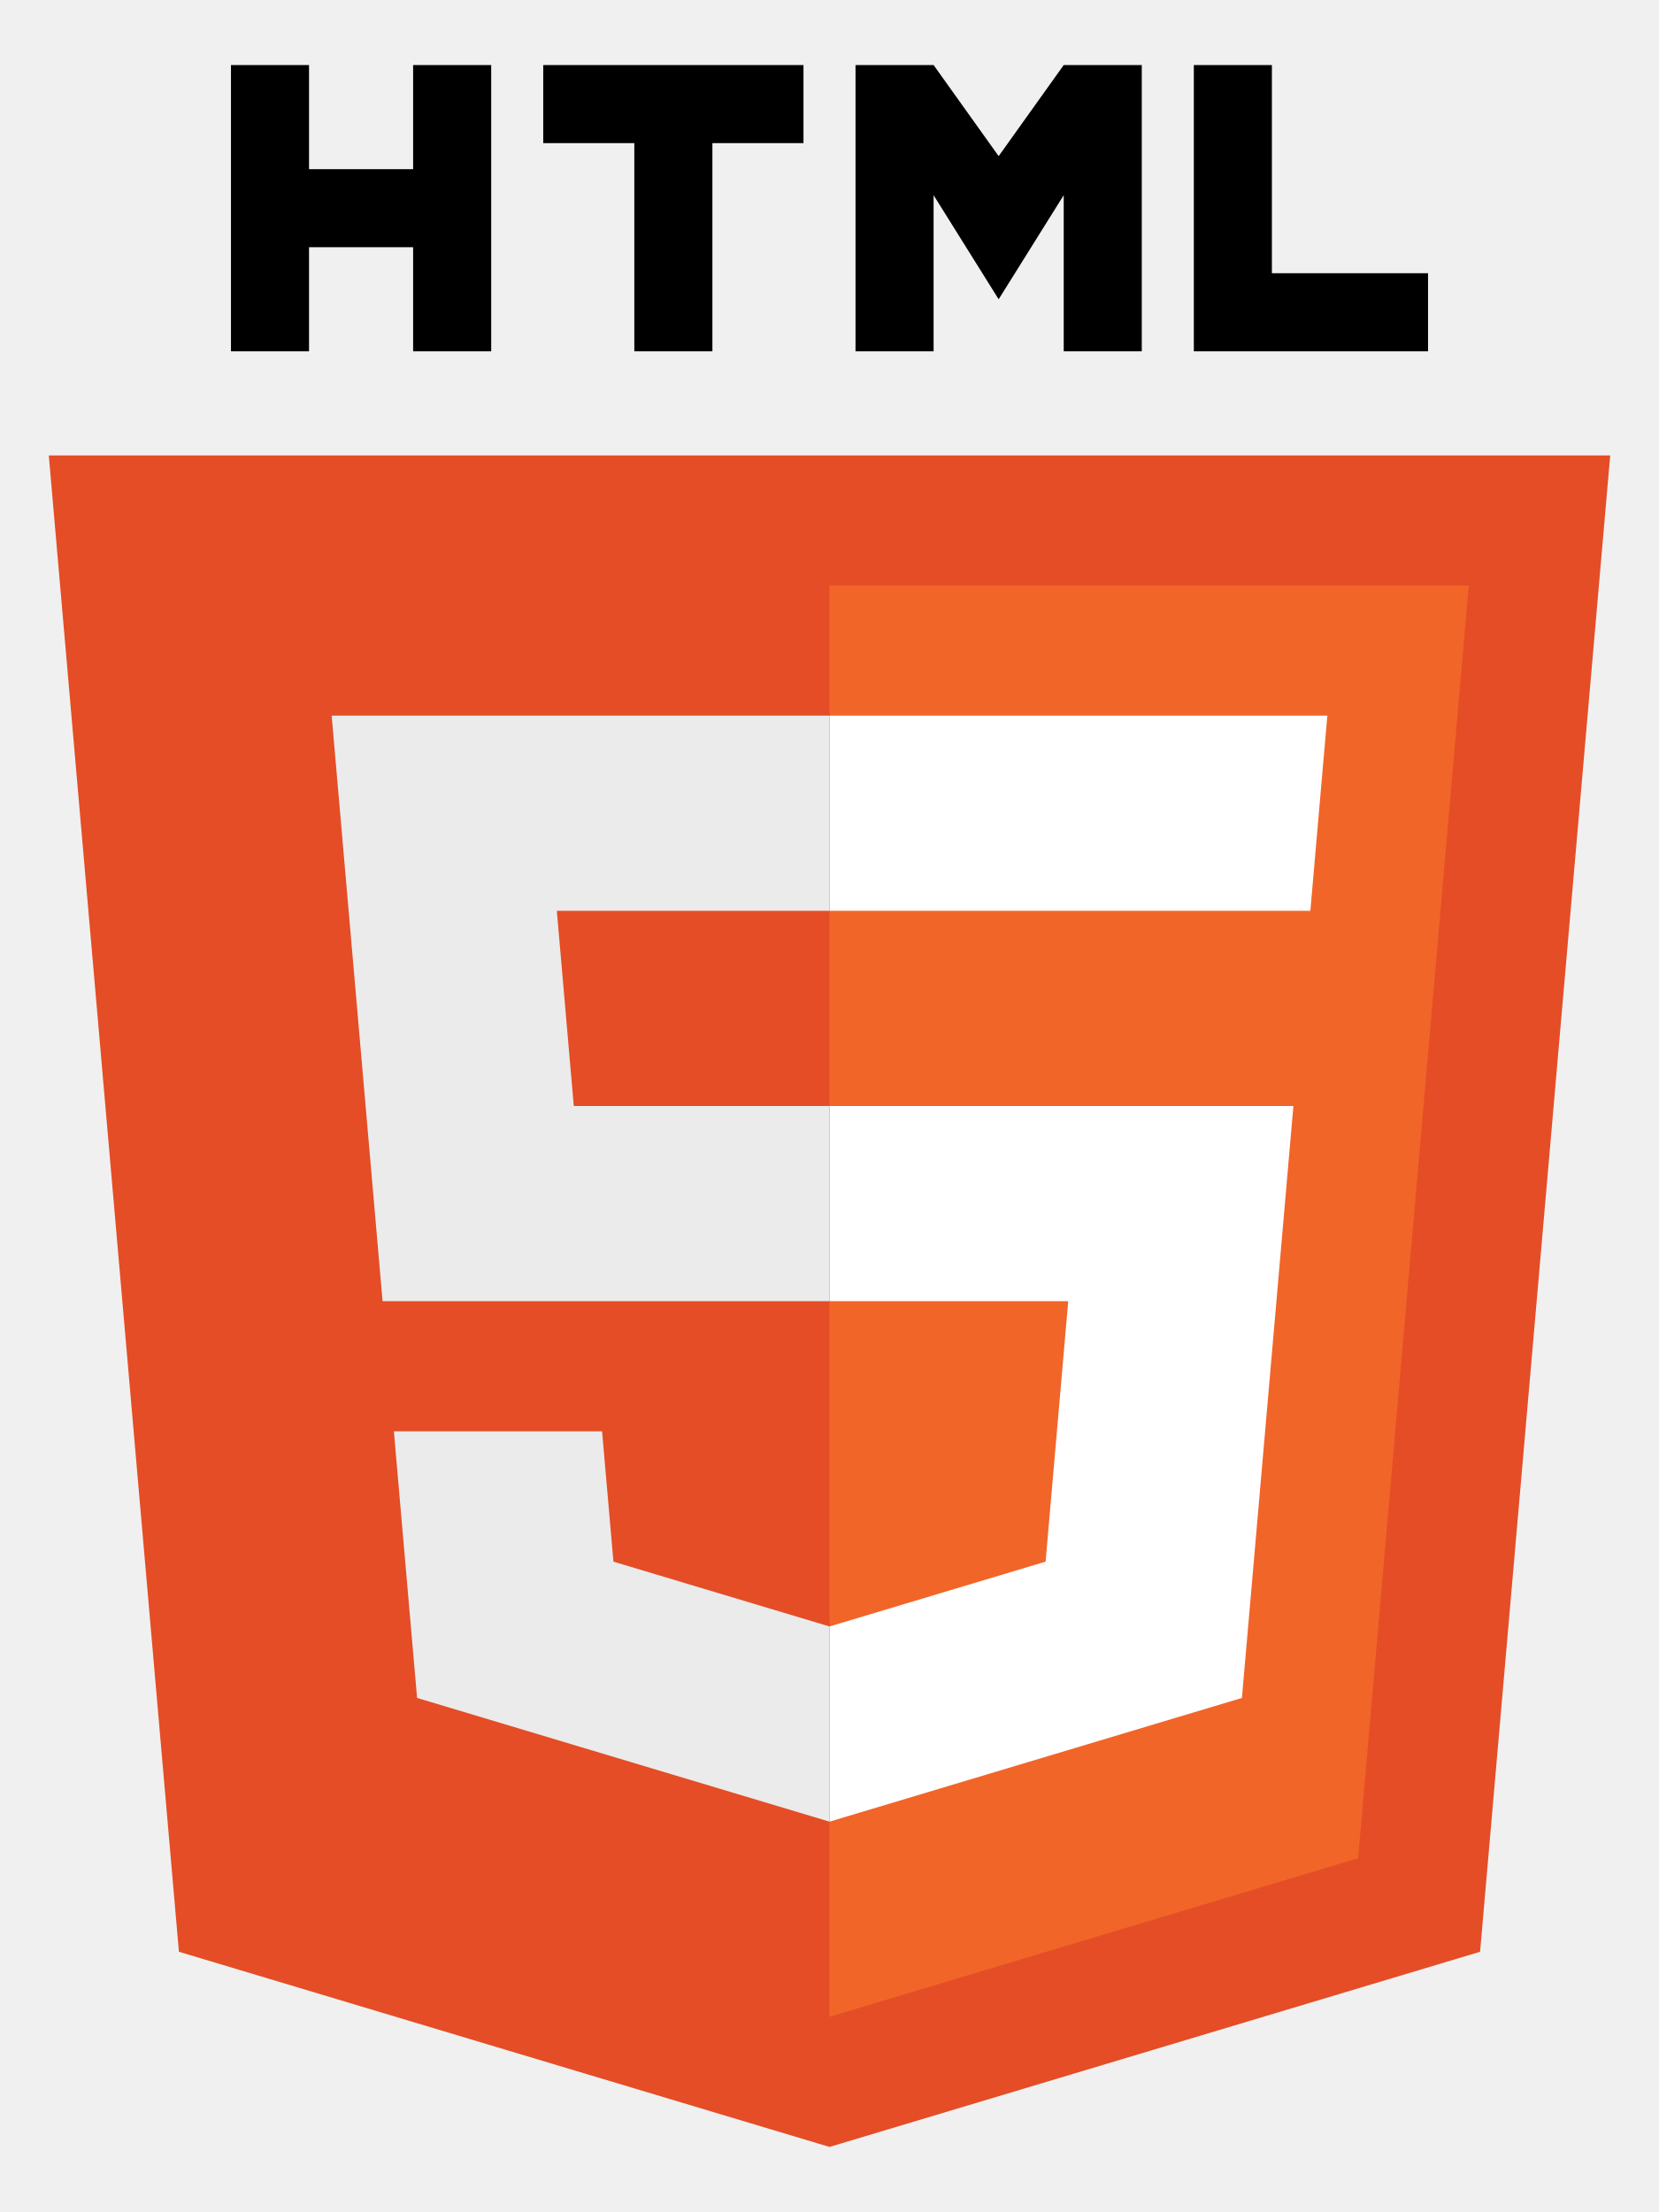
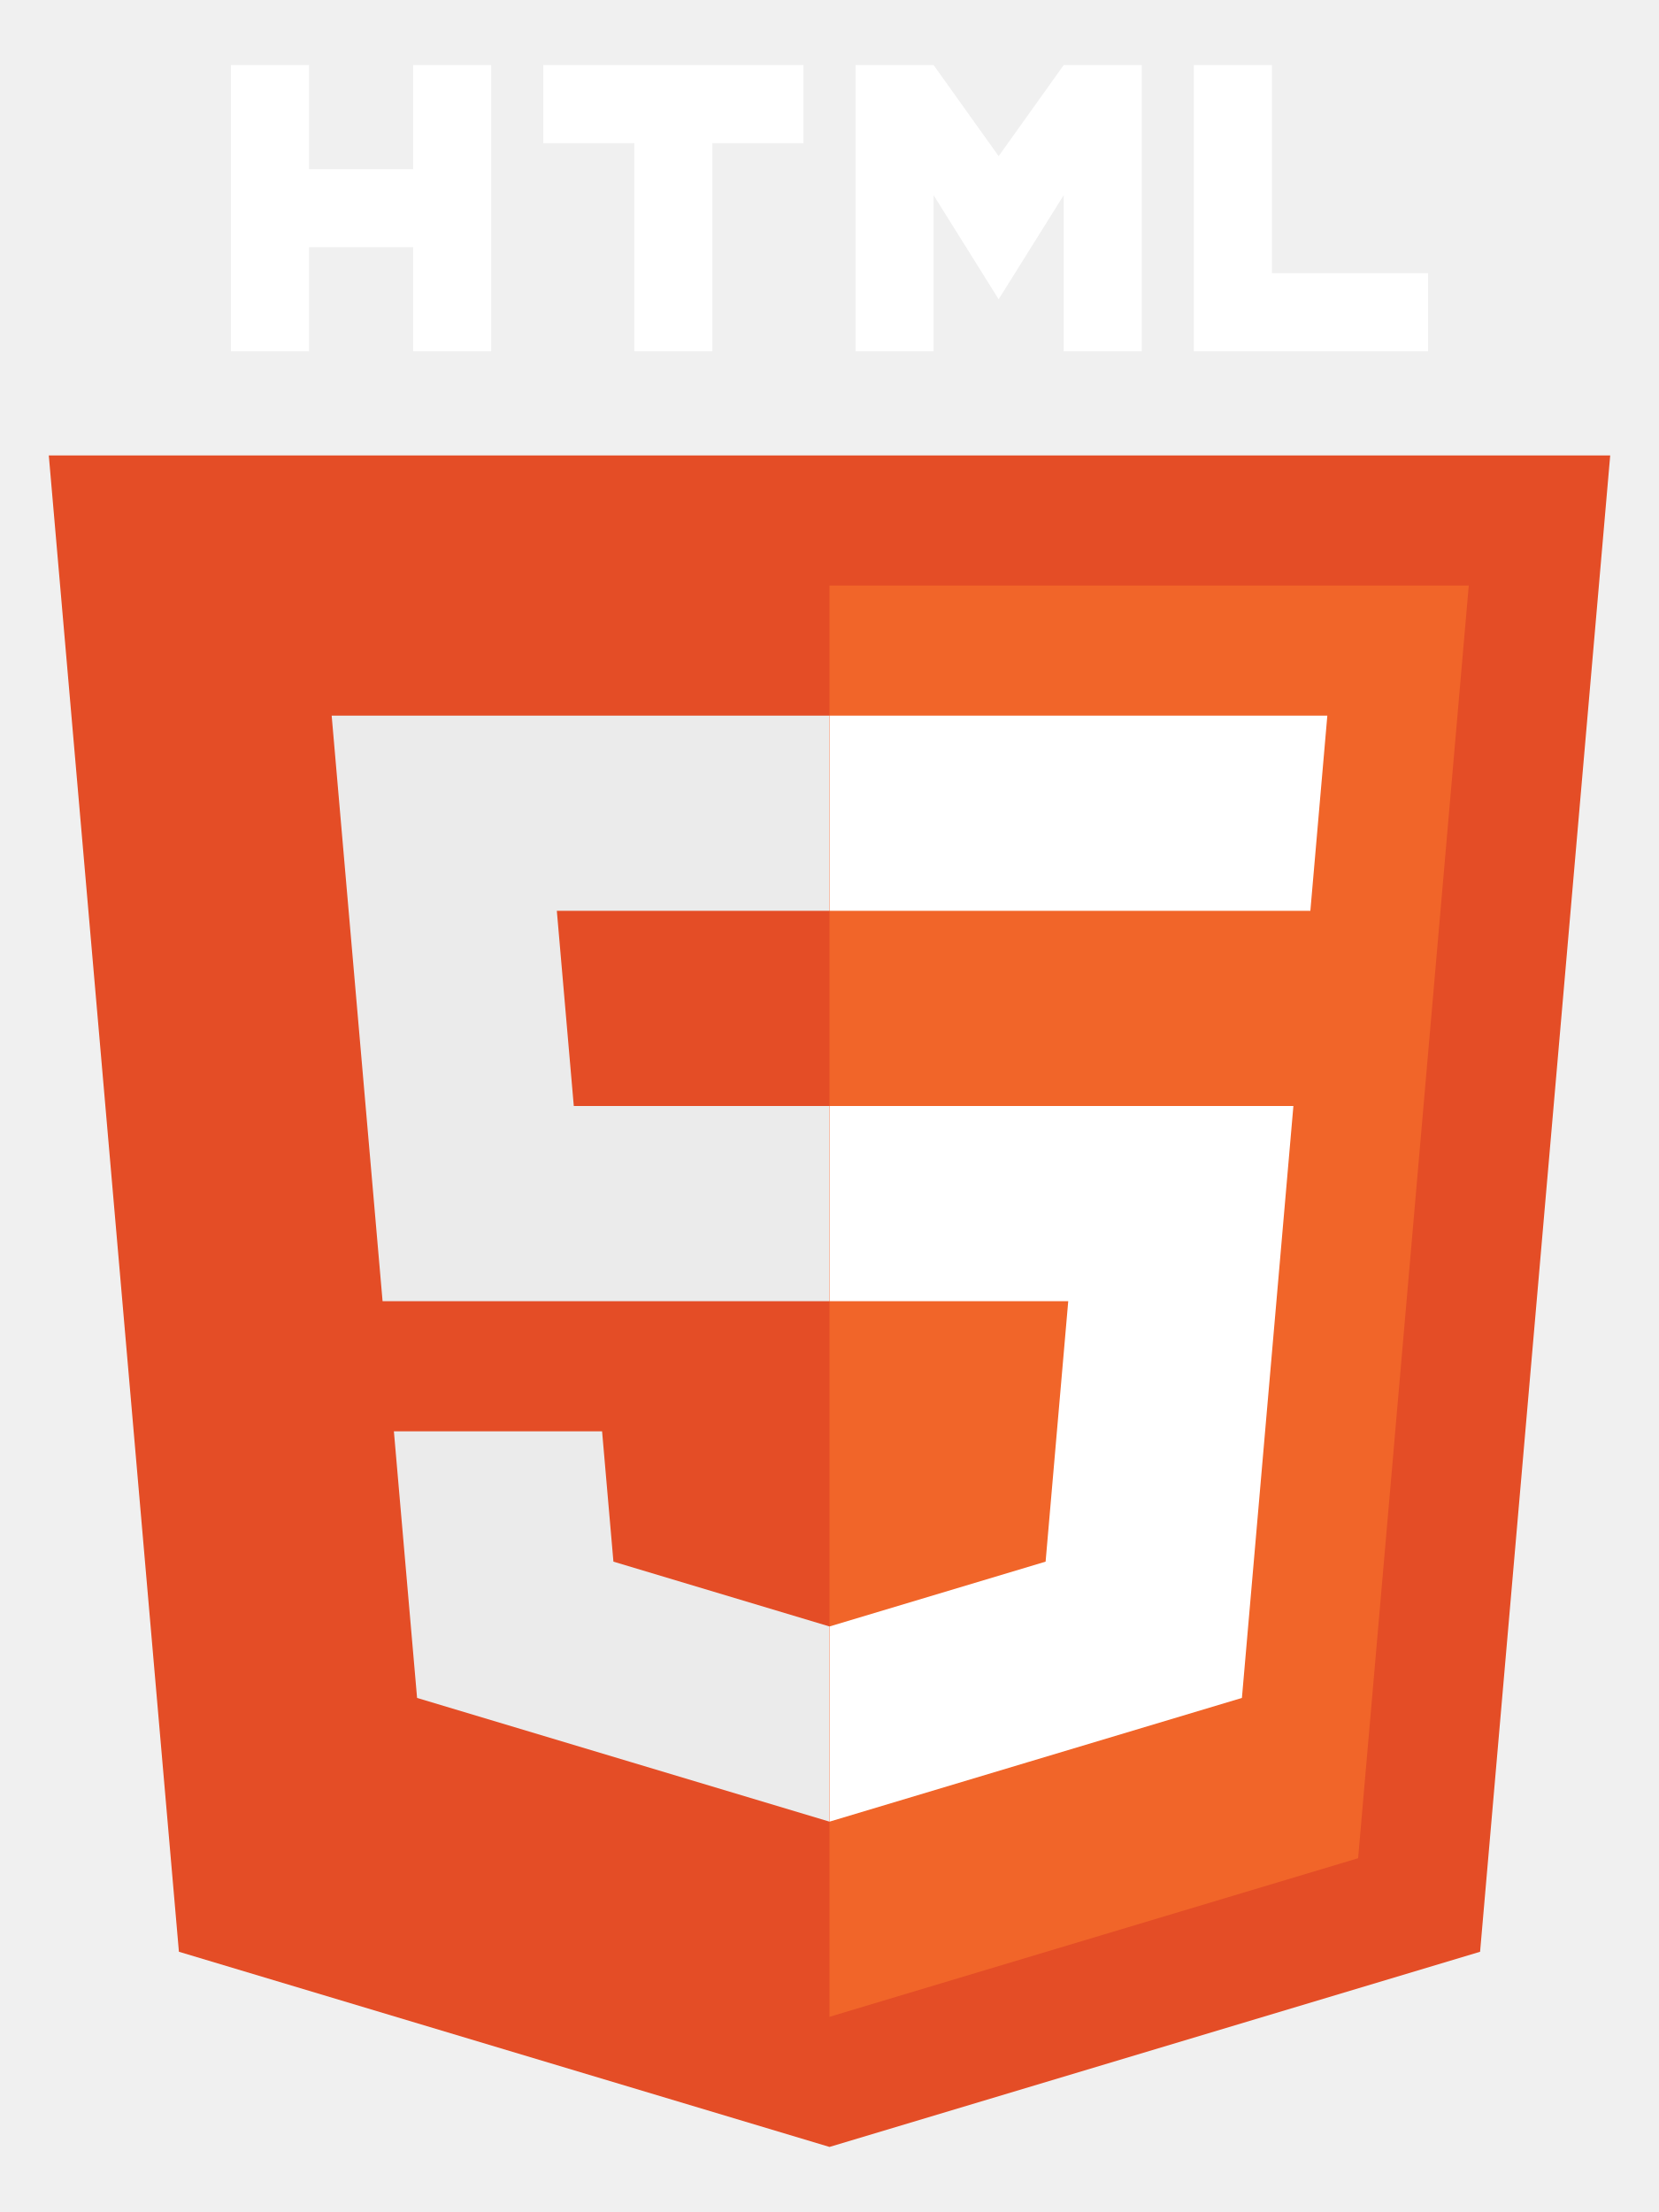
- <svg xmlns="http://www.w3.org/2000/svg" xmlns:xlink="http://www.w3.org/1999/xlink" viewBox="0 0 63.75 85" fill="#fff" fill-rule="evenodd" stroke="#000" stroke-linecap="round" stroke-linejoin="round">
-   <use xlink:href="#A" x="1.875" y="2.5" />
-   <symbol id="A" overflow="visible">
+ <svg xmlns="http://www.w3.org/2000/svg" xmlns:xlink="http://www.w3.org/1999/xlink" viewBox="0 0 63.75 85" fill="#fff" fill-rule="evenodd" stroke="#ffffff" stroke-linecap="round" stroke-linejoin="round">
+   <use xlink:href="#A" x="1.875" y="2.5" fill="#ffffff000" />
+   <symbol id="A" overflow="visible" fill="#ffffff000">
    <g stroke="none">
      <path d="M60 15H0l5 57.5L30 80l25-7.5L60 15" fill="#e44d26" />
-       <path d="M7 0v11h3V7h4v4h3V0h-3v4h-4V0zm24 0v11h3V5l2.5 4L39 5v6h3V0h-3l-2.5 3.5L34 0zm13 0v11h9V8h-6V0z" fill="#000" />
+       <path d="M7 0v11h3V7h4v4h3V0h-3v4h-4V0zm24 0v11h3V5l2.5 4L39 5v6h3V0h-3l-2.5 3.5L34 0zm13 0v11h9V8h-6V0z" fill="#ffffff" />
      <path d="M22.366 65.21l-8.214-2.464-.67-7.701-.221-2.545h8l.436 5.009L30 60v7.5zM30 32.5H19.522l.652 7.5H30v7.5h-9.174-8l-.652-7.5-.652-7.5-.652-7.5h8H30z" fill="#ebebeb" />
      <path d="M51.739 52.5l.435-5 .652-7.5.652-7.5.652-7.5.435-5H30v55l15.179-4.554 5.134-1.54.67-7.701.67-7.701z" fill="#f16529" />
-       <path d="M19 0v3h3.5v8h3V3H29V0z" fill="#000" />
-       <path d="M30 32.5h10.478 8l.652-7.5h-8H30zm9.174 15H30V40h9.826 8l-.652 7.5-.435 5-.221 2.545-.67 7.701-8.214 2.464L30 67.5V60l8.304-2.491.435-5.009z" />
+       <path d="M19 0v3h3.5v8h3V3H29V0z" fill="#ffffff" />
+       <path d="M30 32.5h10.478 8l.652-7.5h-8H30zm9.174 15H30V40h9.826 8l-.652 7.5-.435 5-.221 2.545-.67 7.701-8.214 2.464L30 67.5V60l8.304-2.491.435-5.009z" fill="#ffffff000" />
    </g>
  </symbol>
</svg>
